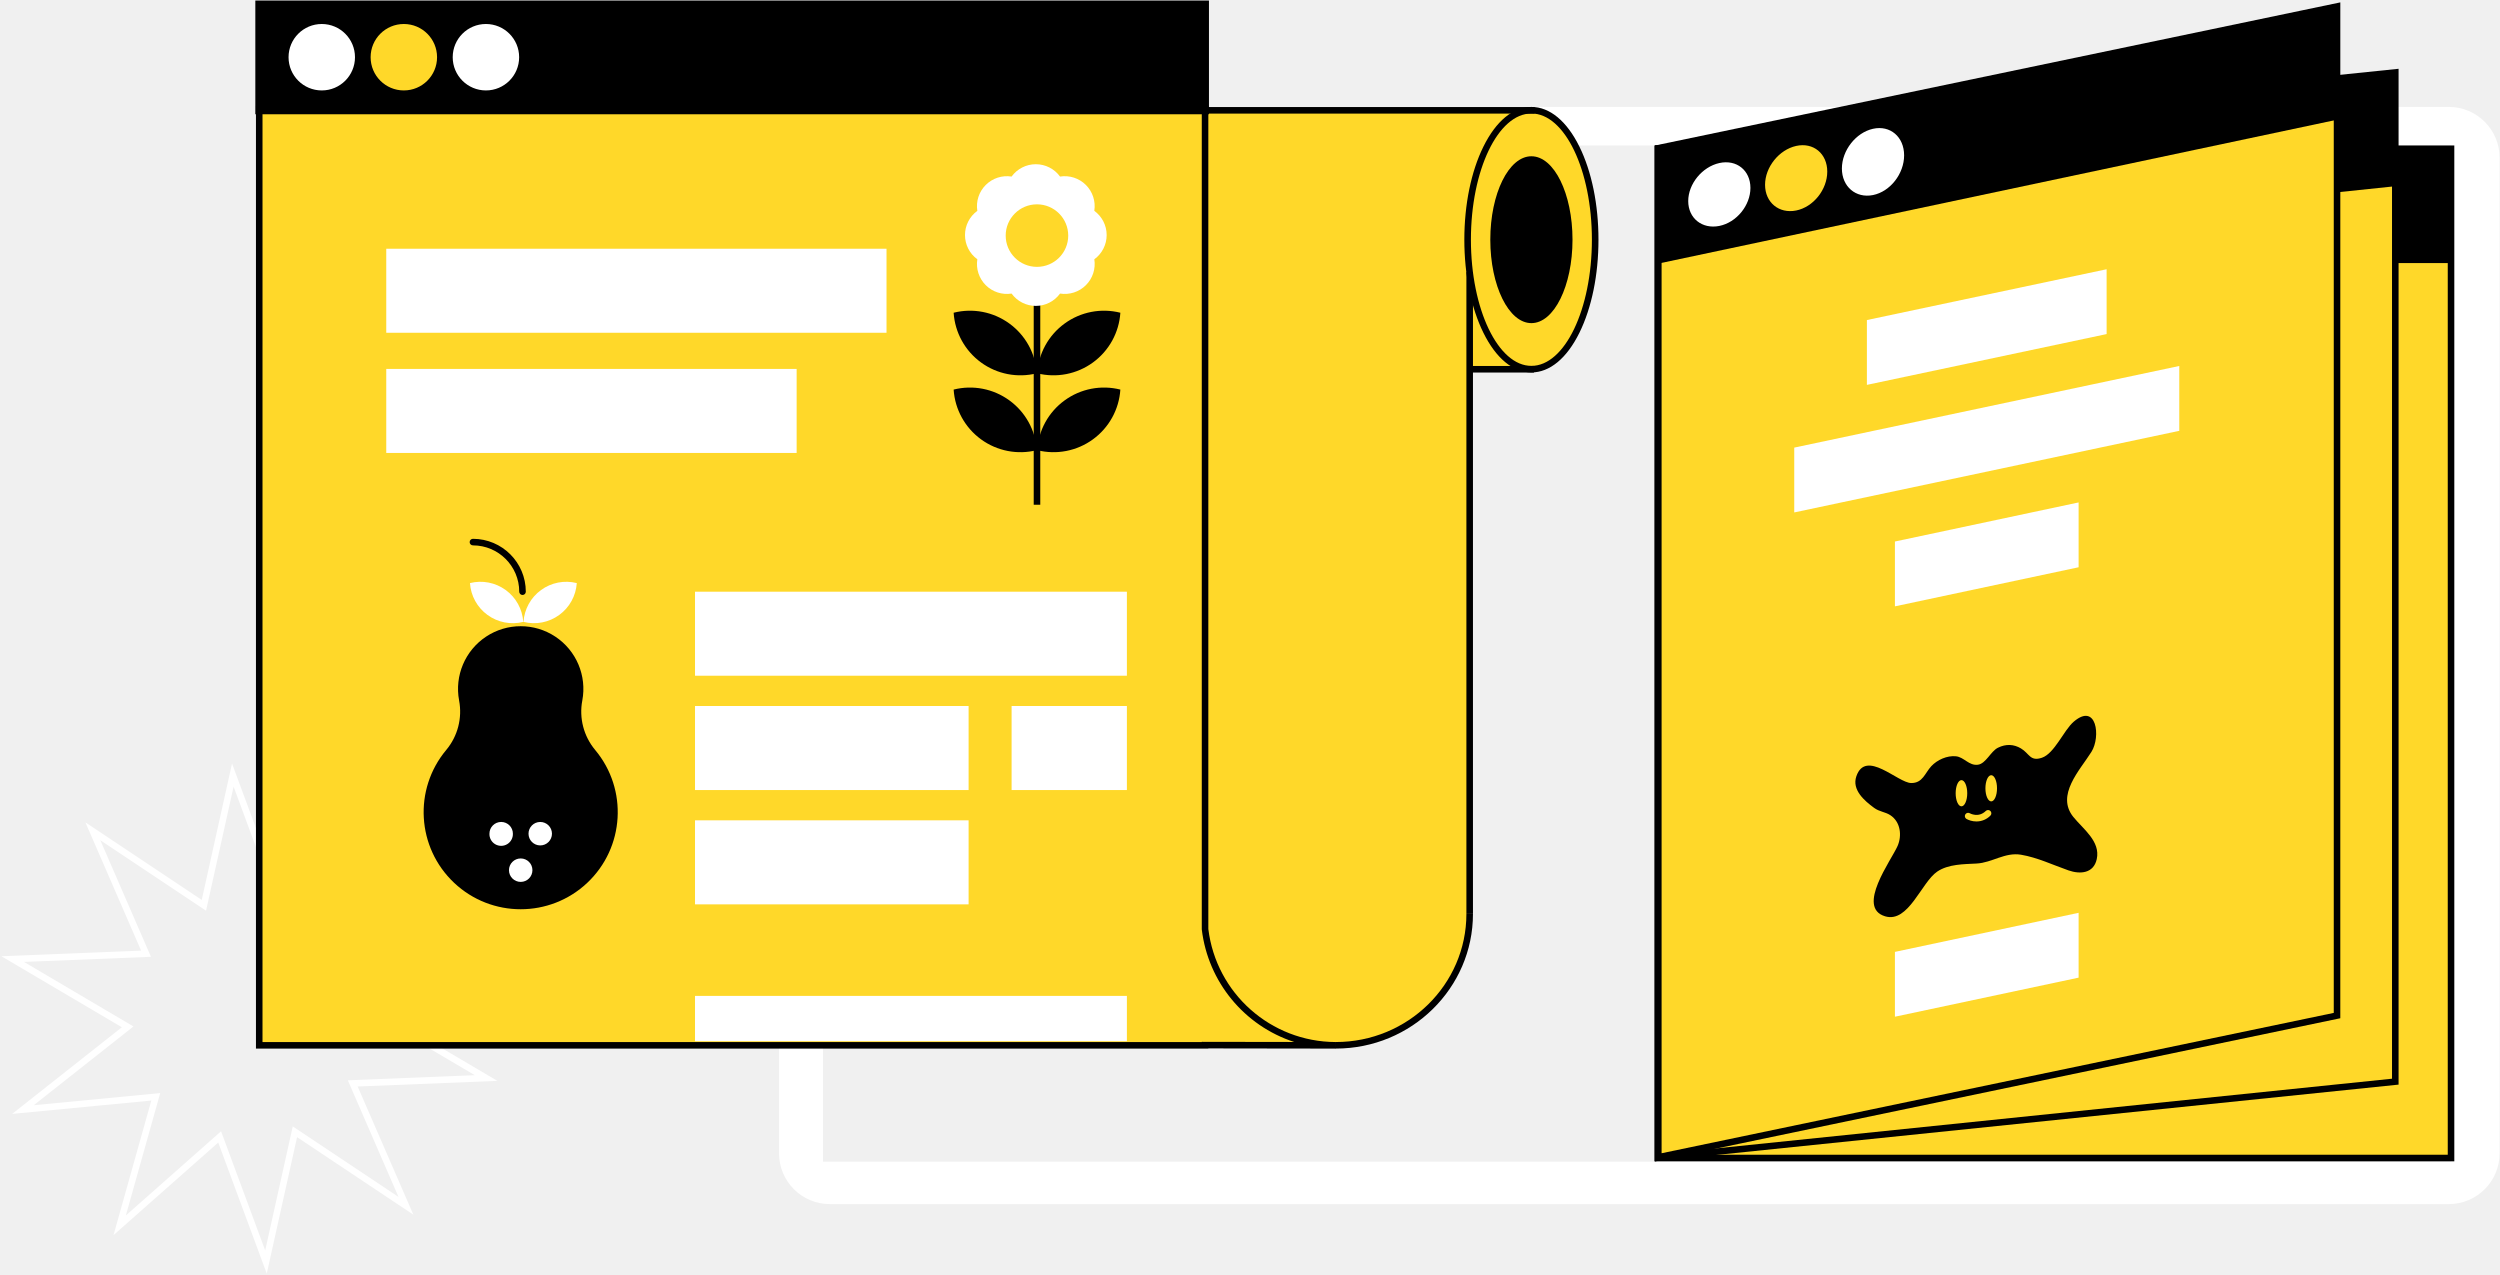
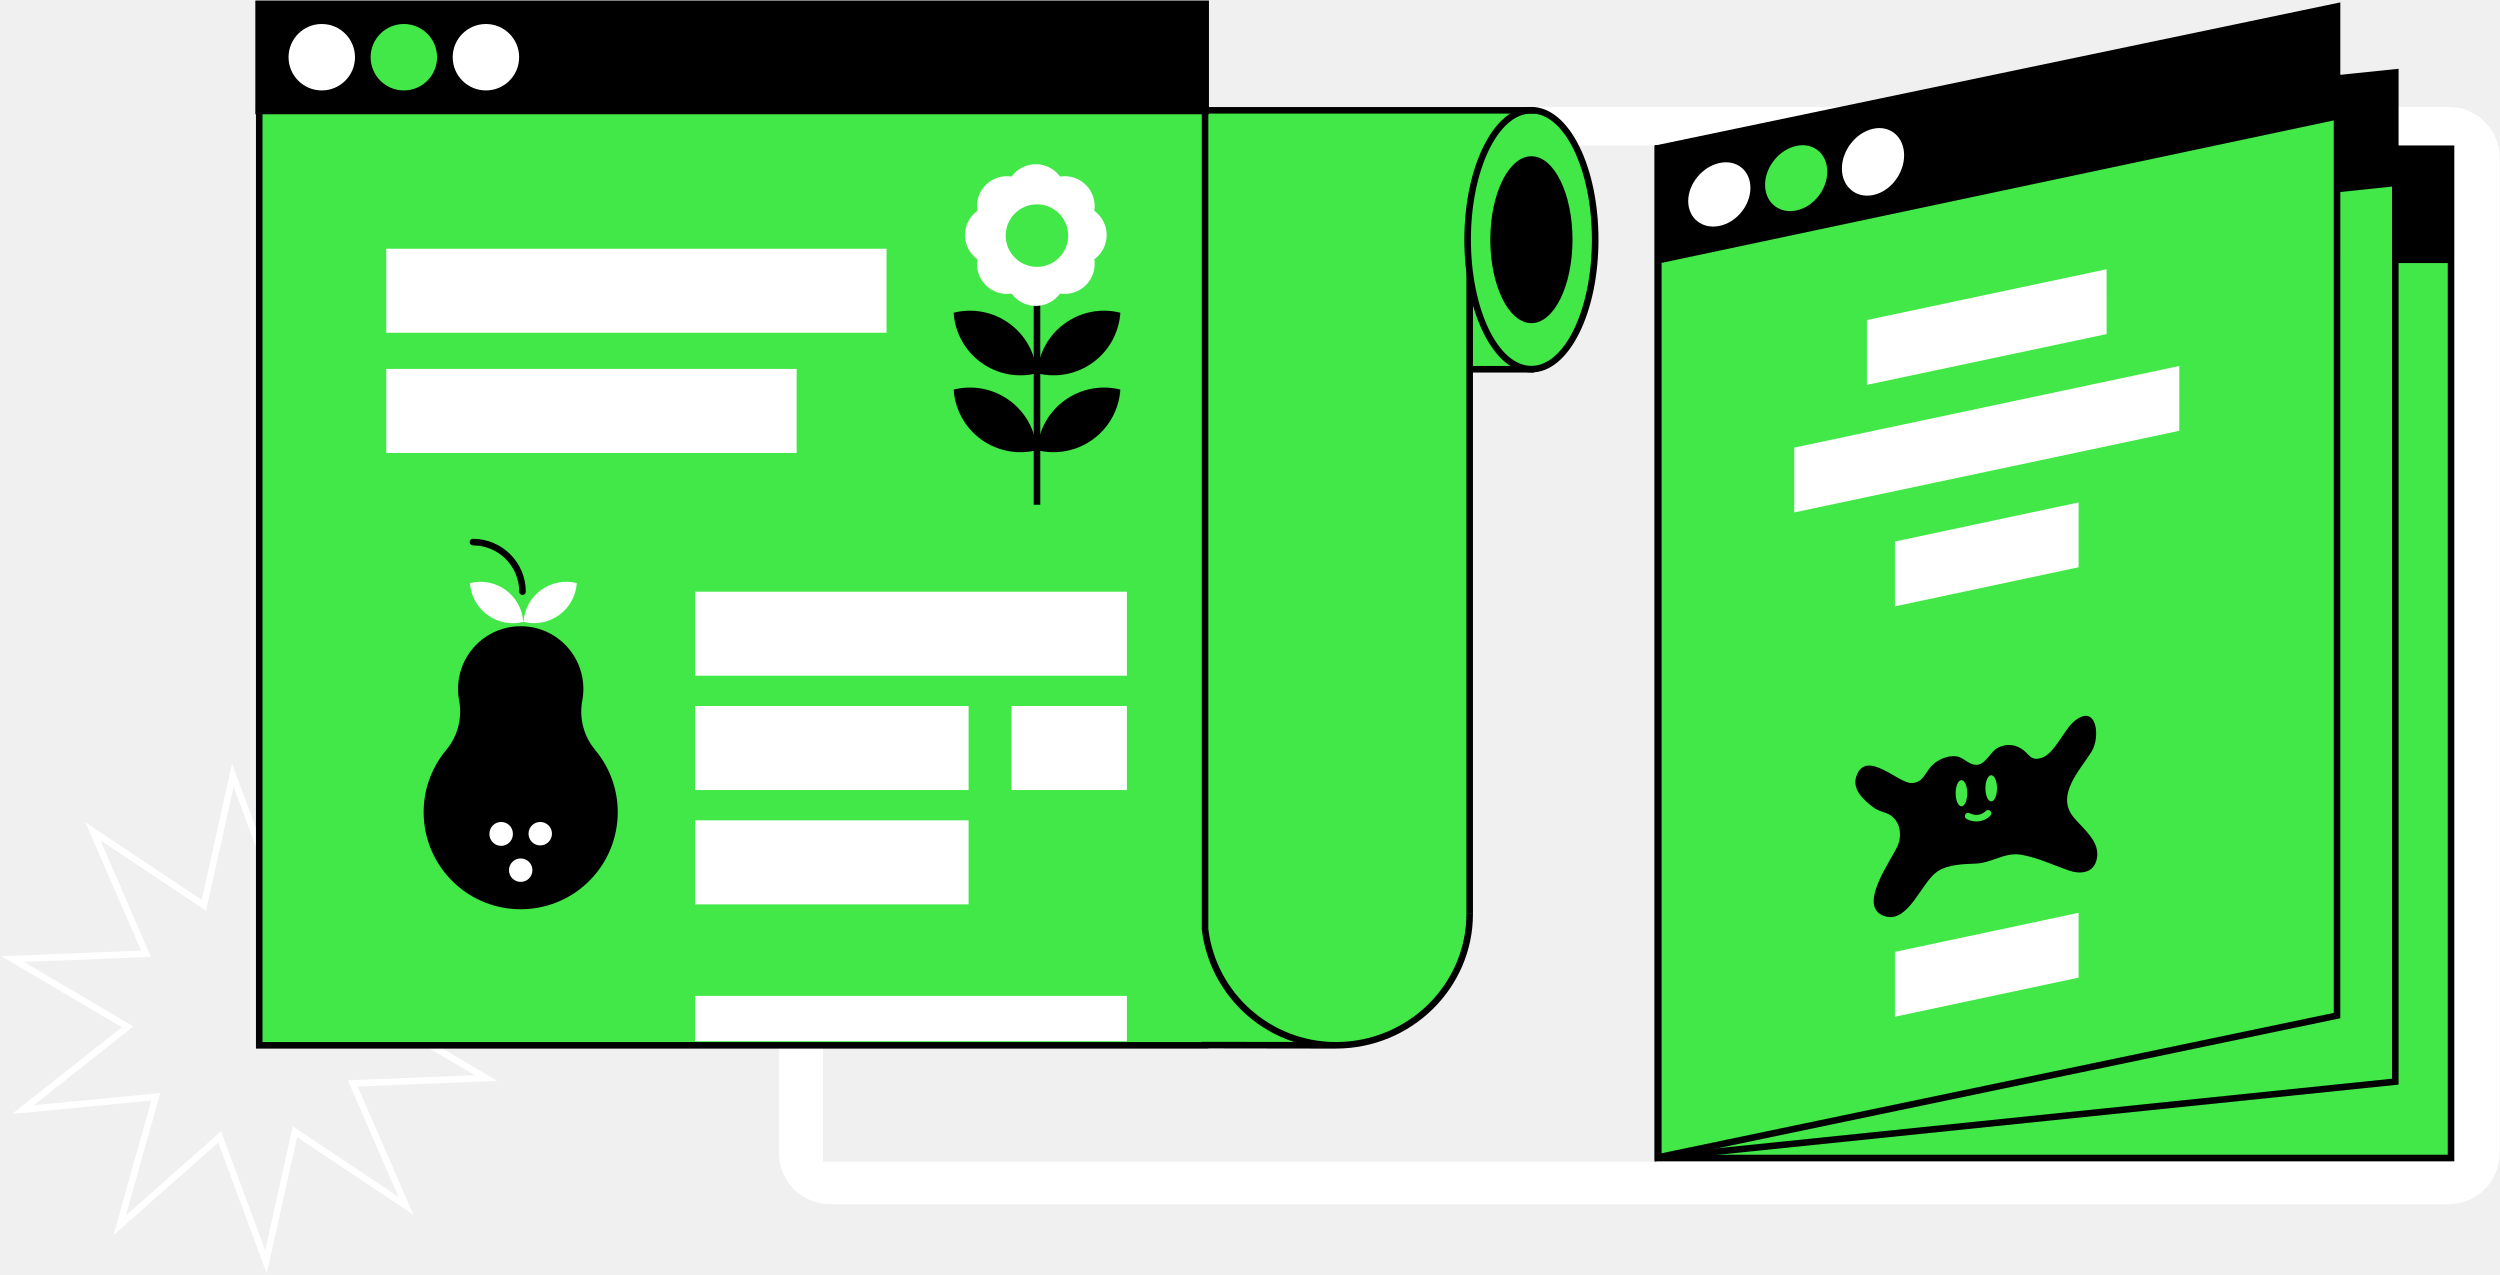
<svg xmlns="http://www.w3.org/2000/svg" viewBox="0 0 1524 777">
  <path fill="#fff" d="m162.62 776.4-29.58-79.91-63.84 56.44 23.04-82.04-84.82 8.14 66.86-52.82-73.4-43.28 85.14-3.43-33.95-78.16 70.9 47.27 18.47-83.19 29.58 79.92 63.84-56.45-23.04 82.04 84.82-8.13-66.86 52.82 73.4 43.27-85.14 3.44 33.95 78.15-70.9-47.26Zm-27.86-86.78 26.9 72.66 16.8-75.63 64.45 42.97-30.87-71.06 77.42-3.12-66.74-39.34 60.78-48.03-77.11 7.4 20.95-74.59-58.05 51.32-26.89-72.66-16.79 75.63-64.46-42.97 30.87 71.06-77.42 3.12 66.75 39.35-60.8 48.02 77.12-7.4-20.95 74.6ZM1492.8 65.18H505.87a30.98 30.98 0 0 0-30.97 30.97v606.9a30.97 30.97 0 0 0 30.97 30.97h986.91a30.97 30.97 0 0 0 30.98-30.98V96.14a30.97 30.97 0 0 0-30.98-30.96Zm1.26 642.96H501.69V88.68h992.37Z" />
-   <path fill="#ffd829" d="M934.84 67.05H734.6v490.06h.55a80.1 80.1 0 0 0 160.22 0h.55V225.09h38.91Z" />
-   <path fill="#ffd829" d="M814.42 637.23a80.4 80.4 0 0 1-79.82-70.77V66.63H158.03v570.6H734.6v-.13Z" />
+   <path fill="#41E847" d="M934.84 67.05H734.6v490.06h.55a80.1 80.1 0 0 0 160.22 0h.55V225.09h38.91Z" />
+   <path fill="#41E847" d="M814.42 637.23a80.4 80.4 0 0 1-79.82-70.77V66.63H158.03v570.6H734.6v-.13Z" />
  <path d="M814.42 639.23h-.26l-77.56-.12v.12H156.03V64.63H736.6v501.7a78.43 78.43 0 0 0 77.57 68.9h.25Zm-654.4-4H732.6v-.13l56.32.09a82.45 82.45 0 0 1-56.3-68.5l-.02-.23V68.63H160.03Z" />
-   <path fill="#ffd829" d="M895.92 557.1c0 44.41-37.18 80.12-81.59 80.12" />
+   <path fill="#41E847" d="M895.92 557.1c0 44.41-37.18 80.12-81.59 80.12" />
  <path d="M814.33 639.22v-4c43.89 0 79.59-35.04 79.59-78.11h4c0 45.27-37.5 82.1-83.59 82.1Z" />
-   <path fill="#ffd829" d="M972.42 146.12c0 43.58-17.4 78.92-38.88 78.92-21.47 0-38.87-35.34-38.87-78.92 0-43.6 17.4-78.93 38.87-78.93s38.88 35.34 38.88 78.93Z" />
+   <path fill="#41E847" d="M972.42 146.12c0 43.58-17.4 78.92-38.88 78.92-21.47 0-38.87-35.34-38.87-78.92 0-43.6 17.4-78.93 38.87-78.93s38.88 35.34 38.88 78.93Z" />
  <path d="M933.54 227.04c-11.18 0-21.58-8.6-29.28-24.23-7.48-15.18-11.6-35.31-11.6-56.7 0-21.38 4.12-41.5 11.6-56.68 7.7-15.63 18.1-24.24 29.28-24.24 11.19 0 21.59 8.6 29.29 24.24 7.47 15.17 11.6 35.3 11.6 56.69 0 21.38-4.13 41.51-11.6 56.69-7.7 15.62-18.1 24.23-29.29 24.23Zm0-157.85c-20.33 0-36.87 34.51-36.87 76.93 0 42.41 16.54 76.92 36.87 76.92 20.34 0 36.88-34.5 36.88-76.92s-16.54-76.93-36.88-76.93Z" />
  <path d="M958.6 146.12c0 28.09-11.22 50.86-25.06 50.86-13.83 0-25.05-22.77-25.05-50.86 0-28.1 11.22-50.86 25.05-50.86 13.84 0 25.06 22.77 25.06 50.86Z" />
  <path fill="#fff" d="M235.46 151.63h304.96v51.22H235.46Zm0 73.27h250.17v51.22H235.46Zm188.22 135.8h263.27v51.22H423.68Zm0 246.4h263.27v27.62H423.68Zm0-176.72h166.78v51.23H423.68Zm0 69.69h166.78v51.23H423.68Zm192.99-69.69h70.28v51.23h-70.28Z" />
  <path d="M893.92 165.92h4v391.19h-4Z" />
  <path d="M894.63 223.1h40.5v4h-40.5ZM736.29 65.25h199.19v4H736.29ZM630.15 143.3h4v164.39h-4Z" />
  <path fill="#fff" d="M674.62 143.3c0-6.08-2.97-11.45-7.53-14.78a18.26 18.26 0 0 0-20.89-20.89 18.26 18.26 0 0 0-29.54 0 18.26 18.26 0 0 0-20.88 20.9 18.25 18.25 0 0 0 0 29.53 18.26 18.26 0 0 0 20.88 20.9 18.26 18.26 0 0 0 29.54 0 18.27 18.27 0 0 0 20.9-20.9 18.27 18.27 0 0 0 7.52-14.77Z" />
  <path d="M598.04 220.96a40.77 40.77 0 0 0 34 6.6 40.76 40.76 0 0 0-16.71-30.32 40.78 40.78 0 0 0-33.99-6.6 40.77 40.77 0 0 0 16.7 30.32Zm68.22 0a40.77 40.77 0 0 1-34 6.6 40.76 40.76 0 0 1 16.72-30.32 40.77 40.77 0 0 1 33.99-6.6 40.77 40.77 0 0 1-16.71 30.32Zm-68.22 46.86a40.76 40.76 0 0 0 34 6.6 40.76 40.76 0 0 0-16.71-30.33 40.78 40.78 0 0 0-33.99-6.6 40.77 40.77 0 0 0 16.7 30.33Zm68.22 0a40.76 40.76 0 0 1-34 6.6 40.76 40.76 0 0 1 16.72-30.33 40.77 40.77 0 0 1 33.99-6.6 40.77 40.77 0 0 1-16.71 30.33Z" />
-   <path fill="#ffd829" d="M651.19 143.61a19.06 19.06 0 1 1-38.12.02 19.06 19.06 0 0 1 38.12-.02Z" />
+   <path fill="#41E847" d="M651.19 143.61a19.06 19.06 0 1 1-38.12.02 19.06 19.06 0 0 1 38.12-.02Z" />
  <path d="M362.8 457.17h.01a36.43 36.43 0 0 1-7.84-30.15 38.21 38.21 0 1 0-75.1 0 36.43 36.43 0 0 1-7.84 30.15 59.16 59.16 0 1 0 90.77 0ZM155.65.34h581.33v69.3H155.65Z" />
  <path fill="#fff" d="M216.4 34.88a20.25 20.25 0 1 1-40.5 0 20.25 20.25 0 0 1 40.5 0Z" />
-   <path fill="#ffd829" d="M266.43 34.88a20.25 20.25 0 1 1-40.5 0 20.25 20.25 0 0 1 40.5 0Z" />
+   <path fill="#41E847" d="M266.43 34.88a20.25 20.25 0 1 1-40.5 0 20.25 20.25 0 0 1 40.5 0Z" />
  <path fill="#fff" d="M316.47 34.88a20.25 20.25 0 1 1-40.5 0 20.25 20.25 0 0 1 40.5 0Zm-19.27 340a26.11 26.11 0 0 0 21.78 4.23 26.1 26.1 0 0 0-10.7-19.43 26.11 26.11 0 0 0-21.79-4.23 26.13 26.13 0 0 0 10.7 19.43Zm43.7 0a26.13 26.13 0 0 1-21.78 4.23 26.12 26.12 0 0 1 10.7-19.43 26.11 26.11 0 0 1 21.79-4.23 26.14 26.14 0 0 1-10.7 19.43Zm-16.33 155.57a7.15 7.15 0 1 1-14.3.02 7.15 7.15 0 0 1 14.3-.02Zm11.91-22.24a7.15 7.15 0 1 1-14.3.02 7.15 7.15 0 0 1 14.3-.02Zm-23.83 0a7.15 7.15 0 1 1-14.29 0 7.15 7.15 0 0 1 14.3 0Z" />
-   <path fill="#ffd829" d="M1010.66 90.69h483.49v615.25h-483.5Z" />
+   <path fill="#41E847" d="M1010.66 90.69h483.49v615.25h-483.5Z" />
  <path d="M1492.15 92.69v611.25h-479.5V92.68Zm4-4h-487.5v619.25h487.5Z" />
  <path d="M1012.15 91.07h481.27v69.3h-481.27Z" />
-   <path fill="#ffd829" d="m1010.66 90.49 449.51-46.34v615.23l-449.51 46.35Z" />
+   <path fill="#41E847" d="m1010.66 90.49 449.51-46.34v615.23l-449.51 46.35Z" />
  <path d="M1458.17 46.36v611.22l-445.51 45.93V92.29Zm4-4.43-453.51 46.76v619.25l453.51-46.76Z" />
  <path d="m1459.45 113.6-447.3 46.76v-69.3l447.3-46.75Z" />
-   <path fill="#ffd829" d="m1010.9 90.31 413.76-86.4v615.17l-413.75 86.4Z" />
+   <path fill="#41E847" d="m1010.9 90.31 413.76-86.4v615.17l-413.75 86.4Z" />
  <path d="M1422.66 6.37v611.09l-409.75 85.56V91.94Zm4-4.92L1008.9 88.7v619.25l417.75-87.23Z" />
  <path d="m1423.93 73.13-411.53 87.23v-69.3l411.53-87.23Z" />
  <path fill="#fff" d="m1284.2 203.65-146.14 30.97V195.1l146.13-30.97Zm44.29 58.98-234.72 49.75v-39.52l234.72-49.76Zm-61.37 83.17-111.98 23.83v-39.52l111.98-23.83Zm0 250.17-111.98 23.82v-39.52l111.98-23.82Z" />
  <path d="M1156.78 515.67c2.73-6.27 1.83-14.64-4.45-18.74-3.12-2.03-6.6-2.05-9.9-4.47-5.9-4.33-13.64-10.97-10.8-19.22 5.76-16.8 25.32 4.05 33.47 4.1 7.04.04 8.31-6.08 12.24-10.29 3.6-3.85 9.56-6.54 14.91-6.03 5.1.48 7.97 5.9 13.52 5.15 4.83-.66 7.77-8.14 12.13-10.33 4.98-2.5 9.82-2.14 14.06.39 5.18 3.07 5.55 8.14 12.8 5.69 7.73-2.64 13.25-16.73 19.43-22.01 13.9-11.86 16.57 9.18 10.74 18.43-7.1 11.29-21.8 26.37-11 39.7 5.93 7.33 16.6 14.83 14.26 25.64-1.9 8.83-10.17 9.38-17.24 6.91-9.54-3.33-18.92-7.86-28.94-9.55-9.84-1.65-17.57 4.87-27.1 5.37-7.84.42-17.17.31-23.96 4.9-9.73 6.58-17.52 31.55-31.79 27.27-17.82-5.35 3.78-34.1 7.62-42.91ZM318.53 362.7a2 2 0 0 1-2-2 28.27 28.27 0 0 0-28.23-28.24 2 2 0 1 1 0-4 32.27 32.27 0 0 1 32.23 32.24 2 2 0 0 1-2 2Z" />
-   <path fill="#ffd829" d="M1199.23 483.56c0 4.4-1.58 7.98-3.53 7.98-1.95 0-3.53-3.58-3.53-7.98 0-4.41 1.58-7.99 3.53-7.99 1.95 0 3.53 3.58 3.53 7.99Zm18.15-3.01c0 4.4-1.58 7.98-3.53 7.98-1.95 0-3.54-3.57-3.54-7.98s1.59-7.99 3.54-7.99 3.53 3.58 3.53 7.99Zm-12.53 20.21c-2.6 0-4.88-.81-6.22-1.62a2 2 0 0 1 2.04-3.43c.25.14 5.38 3.02 9.86-1.35a2 2 0 0 1 2.8 2.86 11.86 11.86 0 0 1-8.48 3.54Z" />
+   <path fill="#41E847" d="M1199.23 483.56c0 4.4-1.58 7.98-3.53 7.98-1.95 0-3.53-3.58-3.53-7.98 0-4.41 1.58-7.99 3.53-7.99 1.95 0 3.53 3.58 3.53 7.99Zm18.15-3.01c0 4.4-1.58 7.98-3.53 7.98-1.95 0-3.54-3.57-3.54-7.98s1.59-7.99 3.54-7.99 3.53 3.58 3.53 7.99Zm-12.53 20.21c-2.6 0-4.88-.81-6.22-1.62a2 2 0 0 1 2.04-3.43c.25.14 5.38 3.02 9.86-1.35a2 2 0 0 1 2.8 2.86 11.86 11.86 0 0 1-8.48 3.54Z" />
  <path fill="#fff" d="M1067.06 114.55c0 10.7-8.49 21.08-18.96 23.18-10.47 2.1-18.96-4.68-18.96-15.15s8.49-20.85 18.96-23.19c10.47-2.33 18.96 4.45 18.96 15.16Z" />
-   <path fill="#ffd829" d="M1113.9 104.62c0 10.98-8.49 21.6-18.96 23.7-10.47 2.1-18.96-4.9-18.96-15.66s8.49-21.37 18.96-23.7c10.47-2.34 18.96 4.67 18.96 15.66Z" />
+   <path fill="#41E847" d="M1113.9 104.62c0 10.98-8.49 21.6-18.96 23.7-10.47 2.1-18.96-4.9-18.96-15.66s8.49-21.37 18.96-23.7c10.47-2.34 18.96 4.67 18.96 15.66Z" />
  <path fill="#fff" d="M1160.75 94.7c0 11.26-8.5 22.1-18.97 24.21-10.47 2.1-18.96-5.14-18.96-16.18s8.5-21.89 18.96-24.22c10.48-2.33 18.97 4.91 18.97 16.18Z" />
</svg>
